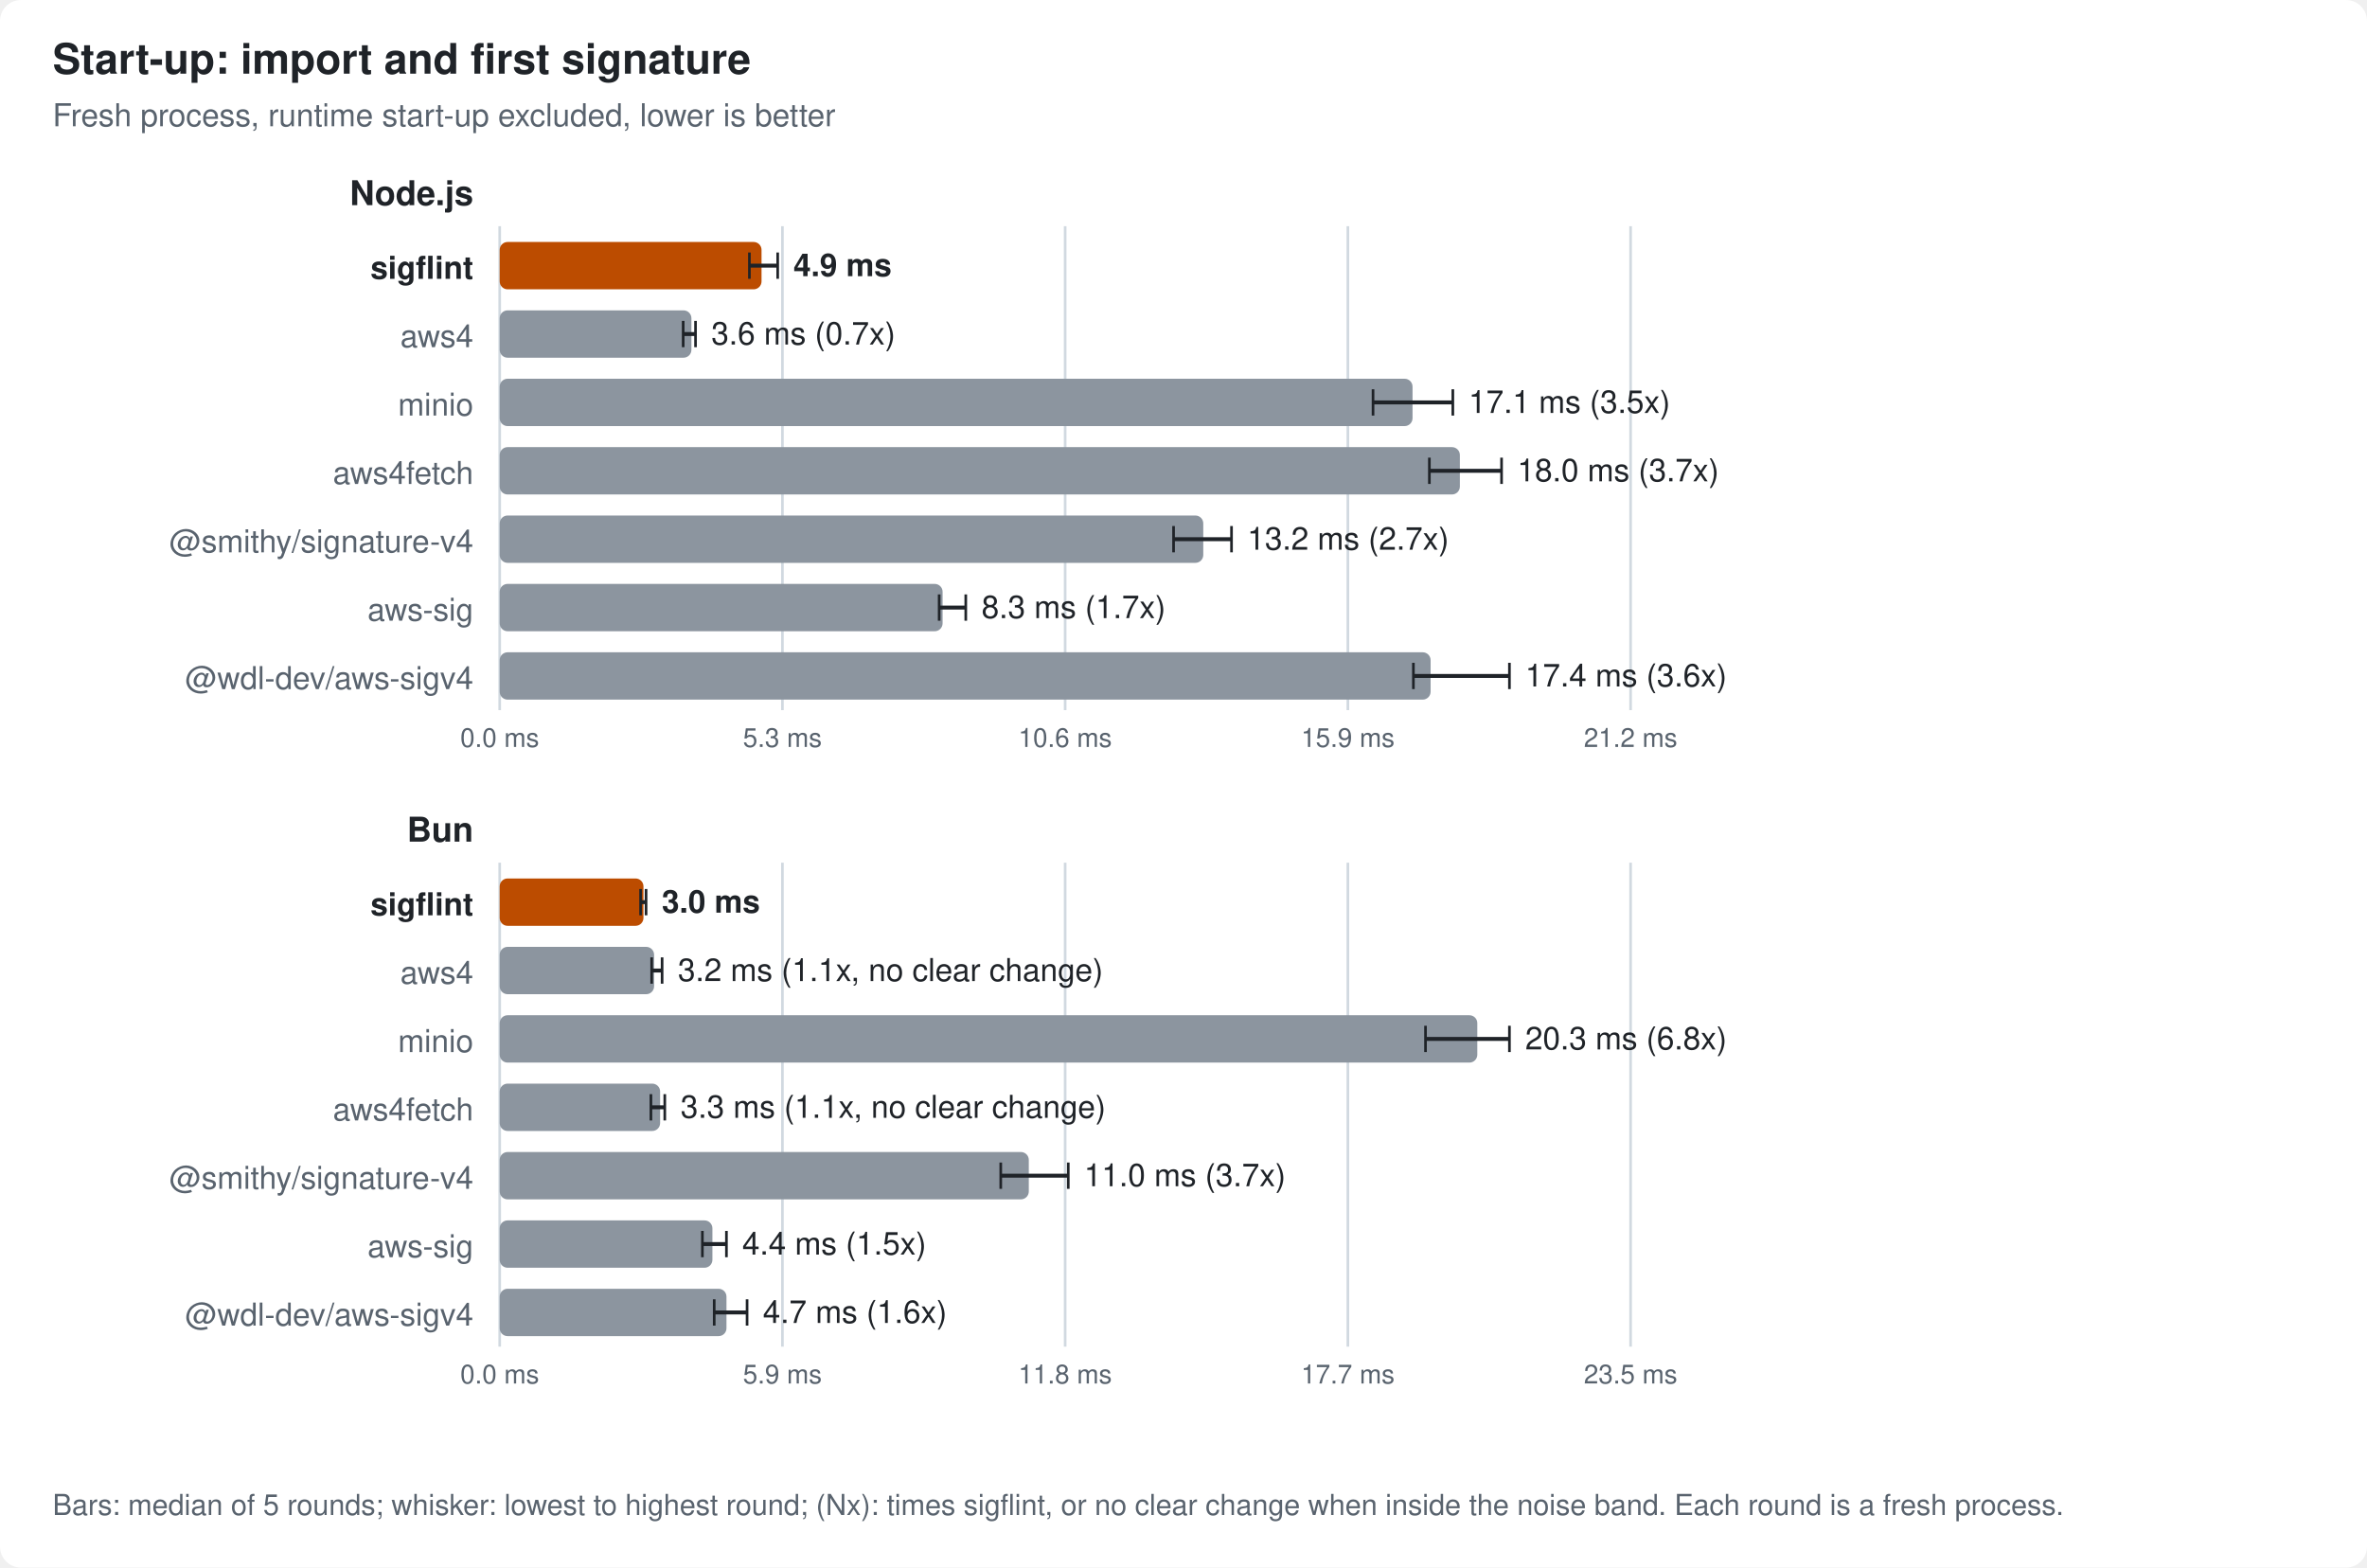
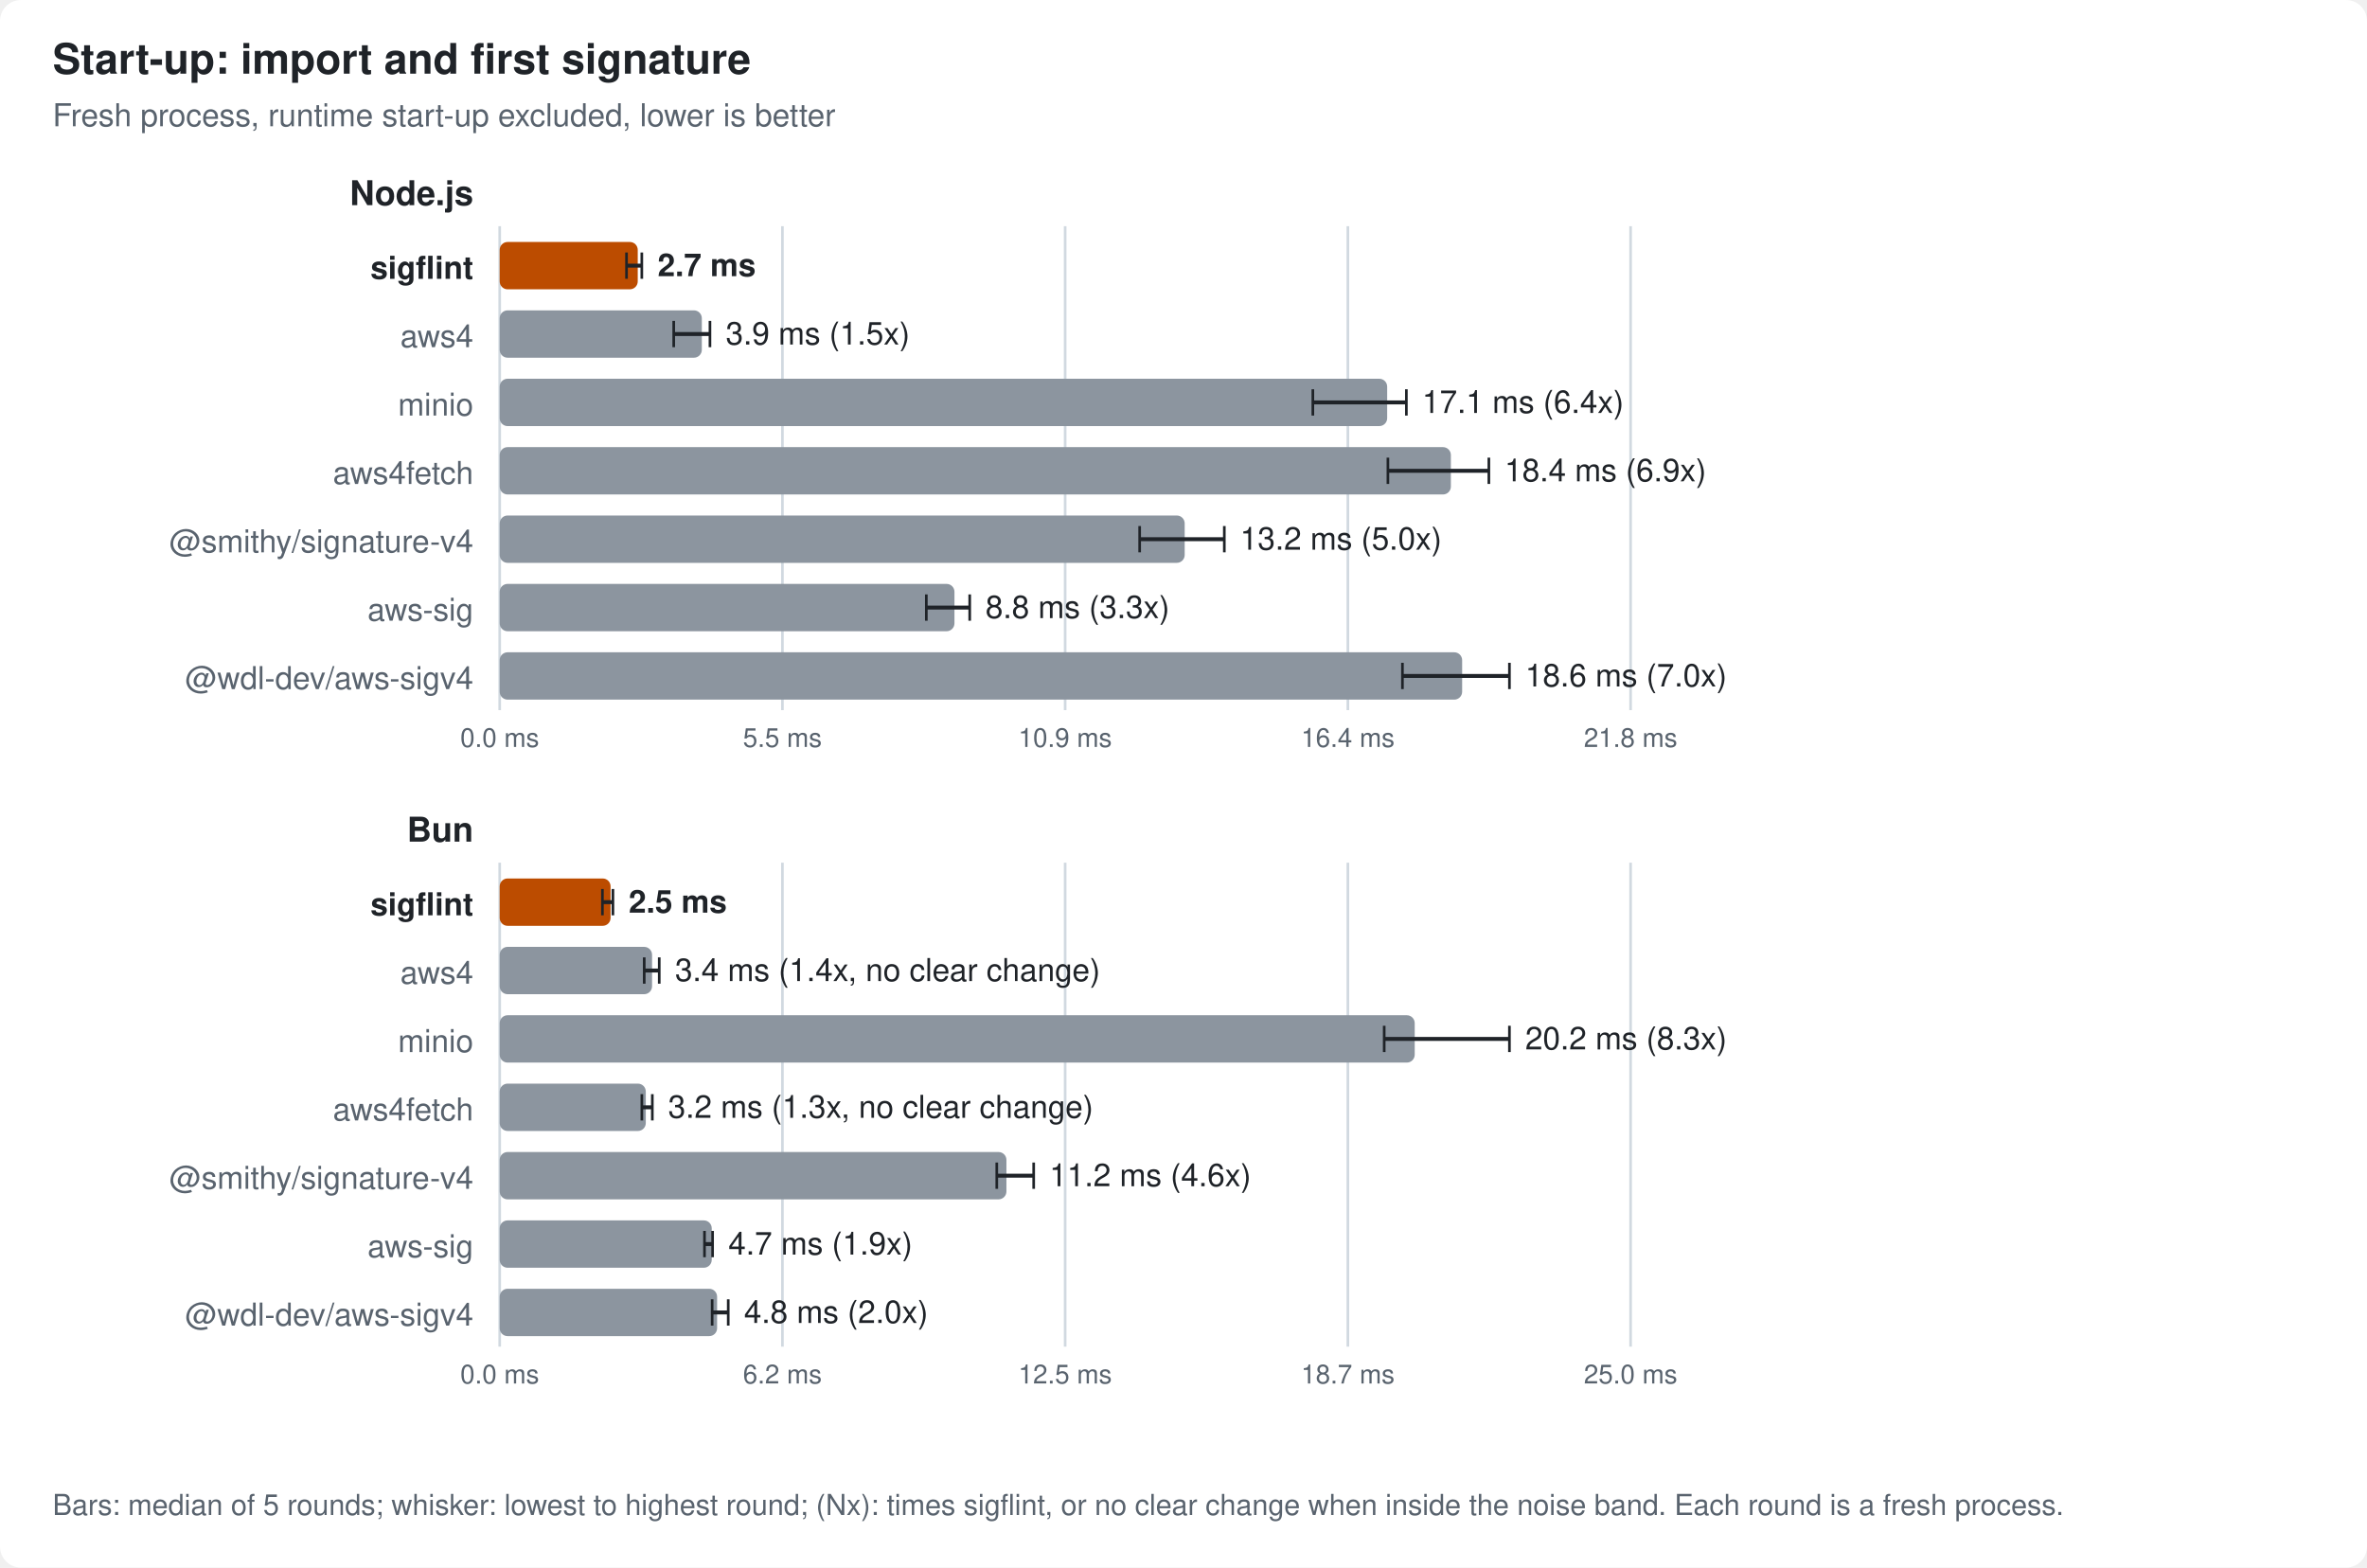
<svg xmlns="http://www.w3.org/2000/svg" width="900" height="596" viewBox="0 0 900 596" role="img" aria-labelledby="t" font-family="-apple-system,BlinkMacSystemFont,'Segoe UI',Helvetica,Arial,sans-serif">
  <rect width="900" height="596" rx="8" fill="#ffffff" />
  <text x="20" y="28" font-size="16" fill="#1f2328" text-anchor="start" font-weight="600">Start-up: import and first signature</text>
  <text x="20" y="48" font-size="12" fill="#59636e" text-anchor="start" font-weight="400">Fresh process, runtime start-up excluded, lower is better</text>
  <text x="180" y="78" font-size="13" fill="#1f2328" text-anchor="end" font-weight="700">Node.js</text>
  <line x1="190" y1="86" x2="190" y2="270" stroke="#d1d9e0" />
  <text x="190" y="284" font-size="10" fill="#59636e" text-anchor="middle" font-weight="400">0.0 ms</text>
  <line x1="297.5" y1="86" x2="297.5" y2="270" stroke="#d1d9e0" />
-   <text x="297.5" y="284" font-size="10" fill="#59636e" text-anchor="middle" font-weight="400">5.3 ms</text>
+   <text x="297.5" y="284" font-size="10" fill="#59636e" text-anchor="middle" font-weight="400">5.5 ms</text>
  <line x1="405" y1="86" x2="405" y2="270" stroke="#d1d9e0" />
-   <text x="405" y="284" font-size="10" fill="#59636e" text-anchor="middle" font-weight="400">10.6 ms</text>
+   <text x="405" y="284" font-size="10" fill="#59636e" text-anchor="middle" font-weight="400">10.9 ms</text>
  <line x1="512.5" y1="86" x2="512.5" y2="270" stroke="#d1d9e0" />
-   <text x="512.5" y="284" font-size="10" fill="#59636e" text-anchor="middle" font-weight="400">15.9 ms</text>
+   <text x="512.5" y="284" font-size="10" fill="#59636e" text-anchor="middle" font-weight="400">16.4 ms</text>
  <line x1="620" y1="86" x2="620" y2="270" stroke="#d1d9e0" />
-   <text x="620" y="284" font-size="10" fill="#59636e" text-anchor="middle" font-weight="400">21.2 ms</text>
+   <text x="620" y="284" font-size="10" fill="#59636e" text-anchor="middle" font-weight="400">21.8 ms</text>
  <text x="180" y="106" font-size="12" fill="#1f2328" text-anchor="end" font-weight="700">sigflint</text>
-   <rect x="190" y="92" width="99.555" height="18" rx="3" fill="#bc4c00" />
-   <line x1="284.944" y1="101" x2="295.698" y2="101" stroke="#1f2328" stroke-width="1.5" />
-   <line x1="284.944" y1="96" x2="284.944" y2="106" stroke="#1f2328" />
-   <line x1="295.698" y1="96" x2="295.698" y2="106" stroke="#1f2328" />
-   <text x="301.698" y="105" font-size="12" fill="#1f2328" text-anchor="start" font-weight="700">4.9 ms</text>
+   <rect x="190" y="92" width="52.485" height="18" rx="3" fill="#bc4c00" />
+   <line x1="238.22" y1="101" x2="244.038" y2="101" stroke="#1f2328" stroke-width="1.5" />
+   <line x1="238.22" y1="96" x2="238.22" y2="106" stroke="#1f2328" />
+   <line x1="244.038" y1="96" x2="244.038" y2="106" stroke="#1f2328" />
+   <text x="250.038" y="105" font-size="12" fill="#1f2328" text-anchor="start" font-weight="700">2.7 ms</text>
  <text x="180" y="132" font-size="12" fill="#59636e" text-anchor="end" font-weight="400">aws4</text>
-   <rect x="190" y="118" width="72.899" height="18" rx="3" fill="#8c959f" />
-   <line x1="259.764" y1="127" x2="264.461" y2="127" stroke="#1f2328" stroke-width="1.5" />
-   <line x1="259.764" y1="122" x2="259.764" y2="132" stroke="#1f2328" />
-   <line x1="264.461" y1="122" x2="264.461" y2="132" stroke="#1f2328" />
-   <text x="270.461" y="131" font-size="12" fill="#1f2328" text-anchor="start" font-weight="400">3.6 ms  (0.7x)</text>
+   <rect x="190" y="118" width="76.855" height="18" rx="3" fill="#8c959f" />
+   <line x1="256.167" y1="127" x2="269.947" y2="127" stroke="#1f2328" stroke-width="1.5" />
+   <line x1="256.167" y1="122" x2="256.167" y2="132" stroke="#1f2328" />
+   <line x1="269.947" y1="122" x2="269.947" y2="132" stroke="#1f2328" />
+   <text x="275.947" y="131" font-size="12" fill="#1f2328" text-anchor="start" font-weight="400">3.9 ms  (1.5x)</text>
  <text x="180" y="158" font-size="12" fill="#59636e" text-anchor="end" font-weight="400">minio</text>
-   <rect x="190" y="144" width="347.085" height="18" rx="3" fill="#8c959f" />
-   <line x1="522.068" y1="153" x2="552.405" y2="153" stroke="#1f2328" stroke-width="1.5" />
-   <line x1="522.068" y1="148" x2="522.068" y2="158" stroke="#1f2328" />
-   <line x1="552.405" y1="148" x2="552.405" y2="158" stroke="#1f2328" />
-   <text x="558.405" y="157" font-size="12" fill="#1f2328" text-anchor="start" font-weight="400">17.1 ms  (3.5x)</text>
+   <rect x="190" y="144" width="337.441" height="18" rx="3" fill="#8c959f" />
+   <line x1="499.18" y1="153" x2="534.744" y2="153" stroke="#1f2328" stroke-width="1.5" />
+   <line x1="499.18" y1="148" x2="499.18" y2="158" stroke="#1f2328" />
+   <line x1="534.744" y1="148" x2="534.744" y2="158" stroke="#1f2328" />
+   <text x="540.744" y="157" font-size="12" fill="#1f2328" text-anchor="start" font-weight="400">17.1 ms  (6.4x)</text>
  <text x="180" y="184" font-size="12" fill="#59636e" text-anchor="end" font-weight="400">aws4fetch</text>
-   <rect x="190" y="170" width="365.082" height="18" rx="3" fill="#8c959f" />
-   <line x1="543.489" y1="179" x2="570.935" y2="179" stroke="#1f2328" stroke-width="1.5" />
-   <line x1="543.489" y1="174" x2="543.489" y2="184" stroke="#1f2328" />
-   <line x1="570.935" y1="174" x2="570.935" y2="184" stroke="#1f2328" />
-   <text x="576.935" y="183" font-size="12" fill="#1f2328" text-anchor="start" font-weight="400">18.0 ms  (3.7x)</text>
+   <rect x="190" y="170" width="361.665" height="18" rx="3" fill="#8c959f" />
+   <line x1="527.72" y1="179" x2="566.107" y2="179" stroke="#1f2328" stroke-width="1.5" />
+   <line x1="527.72" y1="174" x2="527.72" y2="184" stroke="#1f2328" />
+   <line x1="566.107" y1="174" x2="566.107" y2="184" stroke="#1f2328" />
+   <text x="572.107" y="183" font-size="12" fill="#1f2328" text-anchor="start" font-weight="400">18.4 ms  (6.9x)</text>
  <text x="180" y="210" font-size="12" fill="#59636e" text-anchor="end" font-weight="400">@smithy/signature-v4</text>
-   <rect x="190" y="196" width="267.516" height="18" rx="3" fill="#8c959f" />
-   <line x1="446.219" y1="205" x2="468.258" y2="205" stroke="#1f2328" stroke-width="1.5" />
-   <line x1="446.219" y1="200" x2="446.219" y2="210" stroke="#1f2328" />
-   <line x1="468.258" y1="200" x2="468.258" y2="210" stroke="#1f2328" />
-   <text x="474.258" y="209" font-size="12" fill="#1f2328" text-anchor="start" font-weight="400">13.2 ms  (2.7x)</text>
+   <rect x="190" y="196" width="260.452" height="18" rx="3" fill="#8c959f" />
+   <line x1="433.331" y1="205" x2="465.522" y2="205" stroke="#1f2328" stroke-width="1.5" />
+   <line x1="433.331" y1="200" x2="433.331" y2="210" stroke="#1f2328" />
+   <line x1="465.522" y1="200" x2="465.522" y2="210" stroke="#1f2328" />
+   <text x="471.522" y="209" font-size="12" fill="#1f2328" text-anchor="start" font-weight="400">13.2 ms  (5.0x)</text>
  <text x="180" y="236" font-size="12" fill="#59636e" text-anchor="end" font-weight="400">aws-sig</text>
-   <rect x="190" y="222" width="168.4" height="18" rx="3" fill="#8c959f" />
-   <line x1="357.097" y1="231" x2="367.211" y2="231" stroke="#1f2328" stroke-width="1.5" />
-   <line x1="357.097" y1="226" x2="357.097" y2="236" stroke="#1f2328" />
-   <line x1="367.211" y1="226" x2="367.211" y2="236" stroke="#1f2328" />
-   <text x="373.211" y="235" font-size="12" fill="#1f2328" text-anchor="start" font-weight="400">8.3 ms  (1.7x)</text>
+   <rect x="190" y="222" width="172.913" height="18" rx="3" fill="#8c959f" />
+   <line x1="352.216" y1="231" x2="368.711" y2="231" stroke="#1f2328" stroke-width="1.5" />
+   <line x1="352.216" y1="226" x2="352.216" y2="236" stroke="#1f2328" />
+   <line x1="368.711" y1="226" x2="368.711" y2="236" stroke="#1f2328" />
+   <text x="374.711" y="235" font-size="12" fill="#1f2328" text-anchor="start" font-weight="400">8.8 ms  (3.3x)</text>
  <text x="180" y="262" font-size="12" fill="#59636e" text-anchor="end" font-weight="400">@wdl-dev/aws-sigv4</text>
-   <rect x="190" y="248" width="353.956" height="18" rx="3" fill="#8c959f" />
-   <line x1="537.412" y1="257" x2="573.929" y2="257" stroke="#1f2328" stroke-width="1.5" />
-   <line x1="537.412" y1="252" x2="537.412" y2="262" stroke="#1f2328" />
+   <rect x="190" y="248" width="365.95" height="18" rx="3" fill="#8c959f" />
+   <line x1="533.246" y1="257" x2="573.929" y2="257" stroke="#1f2328" stroke-width="1.5" />
+   <line x1="533.246" y1="252" x2="533.246" y2="262" stroke="#1f2328" />
  <line x1="573.929" y1="252" x2="573.929" y2="262" stroke="#1f2328" />
-   <text x="579.929" y="261" font-size="12" fill="#1f2328" text-anchor="start" font-weight="400">17.4 ms  (3.6x)</text>
+   <text x="579.929" y="261" font-size="12" fill="#1f2328" text-anchor="start" font-weight="400">18.6 ms  (7.0x)</text>
  <text x="180" y="320" font-size="13" fill="#1f2328" text-anchor="end" font-weight="700">Bun</text>
  <line x1="190" y1="328" x2="190" y2="512" stroke="#d1d9e0" />
  <text x="190" y="526" font-size="10" fill="#59636e" text-anchor="middle" font-weight="400">0.0 ms</text>
  <line x1="297.5" y1="328" x2="297.5" y2="512" stroke="#d1d9e0" />
-   <text x="297.5" y="526" font-size="10" fill="#59636e" text-anchor="middle" font-weight="400">5.9 ms</text>
+   <text x="297.5" y="526" font-size="10" fill="#59636e" text-anchor="middle" font-weight="400">6.2 ms</text>
  <line x1="405" y1="328" x2="405" y2="512" stroke="#d1d9e0" />
-   <text x="405" y="526" font-size="10" fill="#59636e" text-anchor="middle" font-weight="400">11.8 ms</text>
+   <text x="405" y="526" font-size="10" fill="#59636e" text-anchor="middle" font-weight="400">12.5 ms</text>
  <line x1="512.5" y1="328" x2="512.5" y2="512" stroke="#d1d9e0" />
-   <text x="512.5" y="526" font-size="10" fill="#59636e" text-anchor="middle" font-weight="400">17.7 ms</text>
+   <text x="512.5" y="526" font-size="10" fill="#59636e" text-anchor="middle" font-weight="400">18.7 ms</text>
  <line x1="620" y1="328" x2="620" y2="512" stroke="#d1d9e0" />
-   <text x="620" y="526" font-size="10" fill="#59636e" text-anchor="middle" font-weight="400">23.5 ms</text>
+   <text x="620" y="526" font-size="10" fill="#59636e" text-anchor="middle" font-weight="400">25.0 ms</text>
  <text x="180" y="348" font-size="12" fill="#1f2328" text-anchor="end" font-weight="700">sigflint</text>
-   <rect x="190" y="334" width="54.664" height="18" rx="3" fill="#bc4c00" />
-   <line x1="243.566" y1="343" x2="245.649" y2="343" stroke="#1f2328" stroke-width="1.5" />
-   <line x1="243.566" y1="338" x2="243.566" y2="348" stroke="#1f2328" />
-   <line x1="245.649" y1="338" x2="245.649" y2="348" stroke="#1f2328" />
-   <text x="251.649" y="347" font-size="12" fill="#1f2328" text-anchor="start" font-weight="700">3.0 ms</text>
+   <rect x="190" y="334" width="42.162" height="18" rx="3" fill="#bc4c00" />
+   <line x1="229.057" y1="343" x2="233.048" y2="343" stroke="#1f2328" stroke-width="1.5" />
+   <line x1="229.057" y1="338" x2="229.057" y2="348" stroke="#1f2328" />
+   <line x1="233.048" y1="338" x2="233.048" y2="348" stroke="#1f2328" />
+   <text x="239.048" y="347" font-size="12" fill="#1f2328" text-anchor="start" font-weight="700">2.5 ms</text>
  <text x="180" y="374" font-size="12" fill="#59636e" text-anchor="end" font-weight="400">aws4</text>
-   <rect x="190" y="360" width="58.706" height="18" rx="3" fill="#8c959f" />
-   <line x1="247.78" y1="369" x2="251.75" y2="369" stroke="#1f2328" stroke-width="1.5" />
-   <line x1="247.78" y1="364" x2="247.78" y2="374" stroke="#1f2328" />
-   <line x1="251.75" y1="364" x2="251.75" y2="374" stroke="#1f2328" />
-   <text x="257.75" y="373" font-size="12" fill="#1f2328" text-anchor="start" font-weight="400">3.2 ms  (1.1x, no clear change)</text>
+   <rect x="190" y="360" width="57.93" height="18" rx="3" fill="#8c959f" />
+   <line x1="244.952" y1="369" x2="250.663" y2="369" stroke="#1f2328" stroke-width="1.5" />
+   <line x1="244.952" y1="364" x2="244.952" y2="374" stroke="#1f2328" />
+   <line x1="250.663" y1="364" x2="250.663" y2="374" stroke="#1f2328" />
+   <text x="256.663" y="373" font-size="12" fill="#1f2328" text-anchor="start" font-weight="400">3.4 ms  (1.4x, no clear change)</text>
  <text x="180" y="400" font-size="12" fill="#59636e" text-anchor="end" font-weight="400">minio</text>
-   <rect x="190" y="386" width="371.712" height="18" rx="3" fill="#8c959f" />
-   <line x1="542.018" y1="395" x2="573.929" y2="395" stroke="#1f2328" stroke-width="1.5" />
-   <line x1="542.018" y1="390" x2="542.018" y2="400" stroke="#1f2328" />
+   <rect x="190" y="386" width="347.913" height="18" rx="3" fill="#8c959f" />
+   <line x1="526.312" y1="395" x2="573.929" y2="395" stroke="#1f2328" stroke-width="1.5" />
+   <line x1="526.312" y1="390" x2="526.312" y2="400" stroke="#1f2328" />
  <line x1="573.929" y1="390" x2="573.929" y2="400" stroke="#1f2328" />
-   <text x="579.929" y="399" font-size="12" fill="#1f2328" text-anchor="start" font-weight="400">20.3 ms  (6.8x)</text>
+   <text x="579.929" y="399" font-size="12" fill="#1f2328" text-anchor="start" font-weight="400">20.2 ms  (8.3x)</text>
  <text x="180" y="426" font-size="12" fill="#59636e" text-anchor="end" font-weight="400">aws4fetch</text>
-   <rect x="190" y="412" width="60.999" height="18" rx="3" fill="#8c959f" />
-   <line x1="247.496" y1="421" x2="252.767" y2="421" stroke="#1f2328" stroke-width="1.5" />
-   <line x1="247.496" y1="416" x2="247.496" y2="426" stroke="#1f2328" />
-   <line x1="252.767" y1="416" x2="252.767" y2="426" stroke="#1f2328" />
-   <text x="258.767" y="425" font-size="12" fill="#1f2328" text-anchor="start" font-weight="400">3.3 ms  (1.1x, no clear change)</text>
+   <rect x="190" y="412" width="55.549" height="18" rx="3" fill="#8c959f" />
+   <line x1="244.048" y1="421" x2="248.032" y2="421" stroke="#1f2328" stroke-width="1.5" />
+   <line x1="244.048" y1="416" x2="244.048" y2="426" stroke="#1f2328" />
+   <line x1="248.032" y1="416" x2="248.032" y2="426" stroke="#1f2328" />
+   <text x="254.032" y="425" font-size="12" fill="#1f2328" text-anchor="start" font-weight="400">3.2 ms  (1.3x, no clear change)</text>
  <text x="180" y="452" font-size="12" fill="#59636e" text-anchor="end" font-weight="400">@smithy/signature-v4</text>
-   <rect x="190" y="438" width="201.179" height="18" rx="3" fill="#8c959f" />
-   <line x1="380.515" y1="447" x2="406.189" y2="447" stroke="#1f2328" stroke-width="1.5" />
-   <line x1="380.515" y1="442" x2="380.515" y2="452" stroke="#1f2328" />
-   <line x1="406.189" y1="442" x2="406.189" y2="452" stroke="#1f2328" />
-   <text x="412.189" y="451" font-size="12" fill="#1f2328" text-anchor="start" font-weight="400">11.0 ms  (3.7x)</text>
+   <rect x="190" y="438" width="192.672" height="18" rx="3" fill="#8c959f" />
+   <line x1="379.003" y1="447" x2="393.036" y2="447" stroke="#1f2328" stroke-width="1.5" />
+   <line x1="379.003" y1="442" x2="379.003" y2="452" stroke="#1f2328" />
+   <line x1="393.036" y1="442" x2="393.036" y2="452" stroke="#1f2328" />
+   <text x="399.036" y="451" font-size="12" fill="#1f2328" text-anchor="start" font-weight="400">11.2 ms  (4.6x)</text>
  <text x="180" y="478" font-size="12" fill="#59636e" text-anchor="end" font-weight="400">aws-sig</text>
-   <rect x="190" y="464" width="80.877" height="18" rx="3" fill="#8c959f" />
-   <line x1="267.069" y1="473" x2="276.211" y2="473" stroke="#1f2328" stroke-width="1.5" />
-   <line x1="267.069" y1="468" x2="267.069" y2="478" stroke="#1f2328" />
-   <line x1="276.211" y1="468" x2="276.211" y2="478" stroke="#1f2328" />
-   <text x="282.211" y="477" font-size="12" fill="#1f2328" text-anchor="start" font-weight="400">4.4 ms  (1.5x)</text>
+   <rect x="190" y="464" width="80.623" height="18" rx="3" fill="#8c959f" />
+   <line x1="267.867" y1="473" x2="270.944" y2="473" stroke="#1f2328" stroke-width="1.5" />
+   <line x1="267.867" y1="468" x2="267.867" y2="478" stroke="#1f2328" />
+   <line x1="270.944" y1="468" x2="270.944" y2="478" stroke="#1f2328" />
+   <text x="276.944" y="477" font-size="12" fill="#1f2328" text-anchor="start" font-weight="400">4.7 ms  (1.9x)</text>
  <text x="180" y="504" font-size="12" fill="#59636e" text-anchor="end" font-weight="400">@wdl-dev/aws-sigv4</text>
-   <rect x="190" y="490" width="86.227" height="18" rx="3" fill="#8c959f" />
-   <line x1="271.563" y1="499" x2="284.059" y2="499" stroke="#1f2328" stroke-width="1.5" />
-   <line x1="271.563" y1="494" x2="271.563" y2="504" stroke="#1f2328" />
-   <line x1="284.059" y1="494" x2="284.059" y2="504" stroke="#1f2328" />
-   <text x="290.059" y="503" font-size="12" fill="#1f2328" text-anchor="start" font-weight="400">4.7 ms  (1.6x)</text>
+   <rect x="190" y="490" width="82.659" height="18" rx="3" fill="#8c959f" />
+   <line x1="270.778" y1="499" x2="276.895" y2="499" stroke="#1f2328" stroke-width="1.5" />
+   <line x1="270.778" y1="494" x2="270.778" y2="504" stroke="#1f2328" />
+   <line x1="276.895" y1="494" x2="276.895" y2="504" stroke="#1f2328" />
+   <text x="282.895" y="503" font-size="12" fill="#1f2328" text-anchor="start" font-weight="400">4.8 ms  (2.0x)</text>
  <text x="20" y="576" font-size="11" fill="#59636e" text-anchor="start" font-weight="400">Bars: median of 5 rounds; whisker: lowest to highest round; (Nx): times sigflint, or no clear change when inside the noise band. Each round is a fresh process.</text>
</svg>
